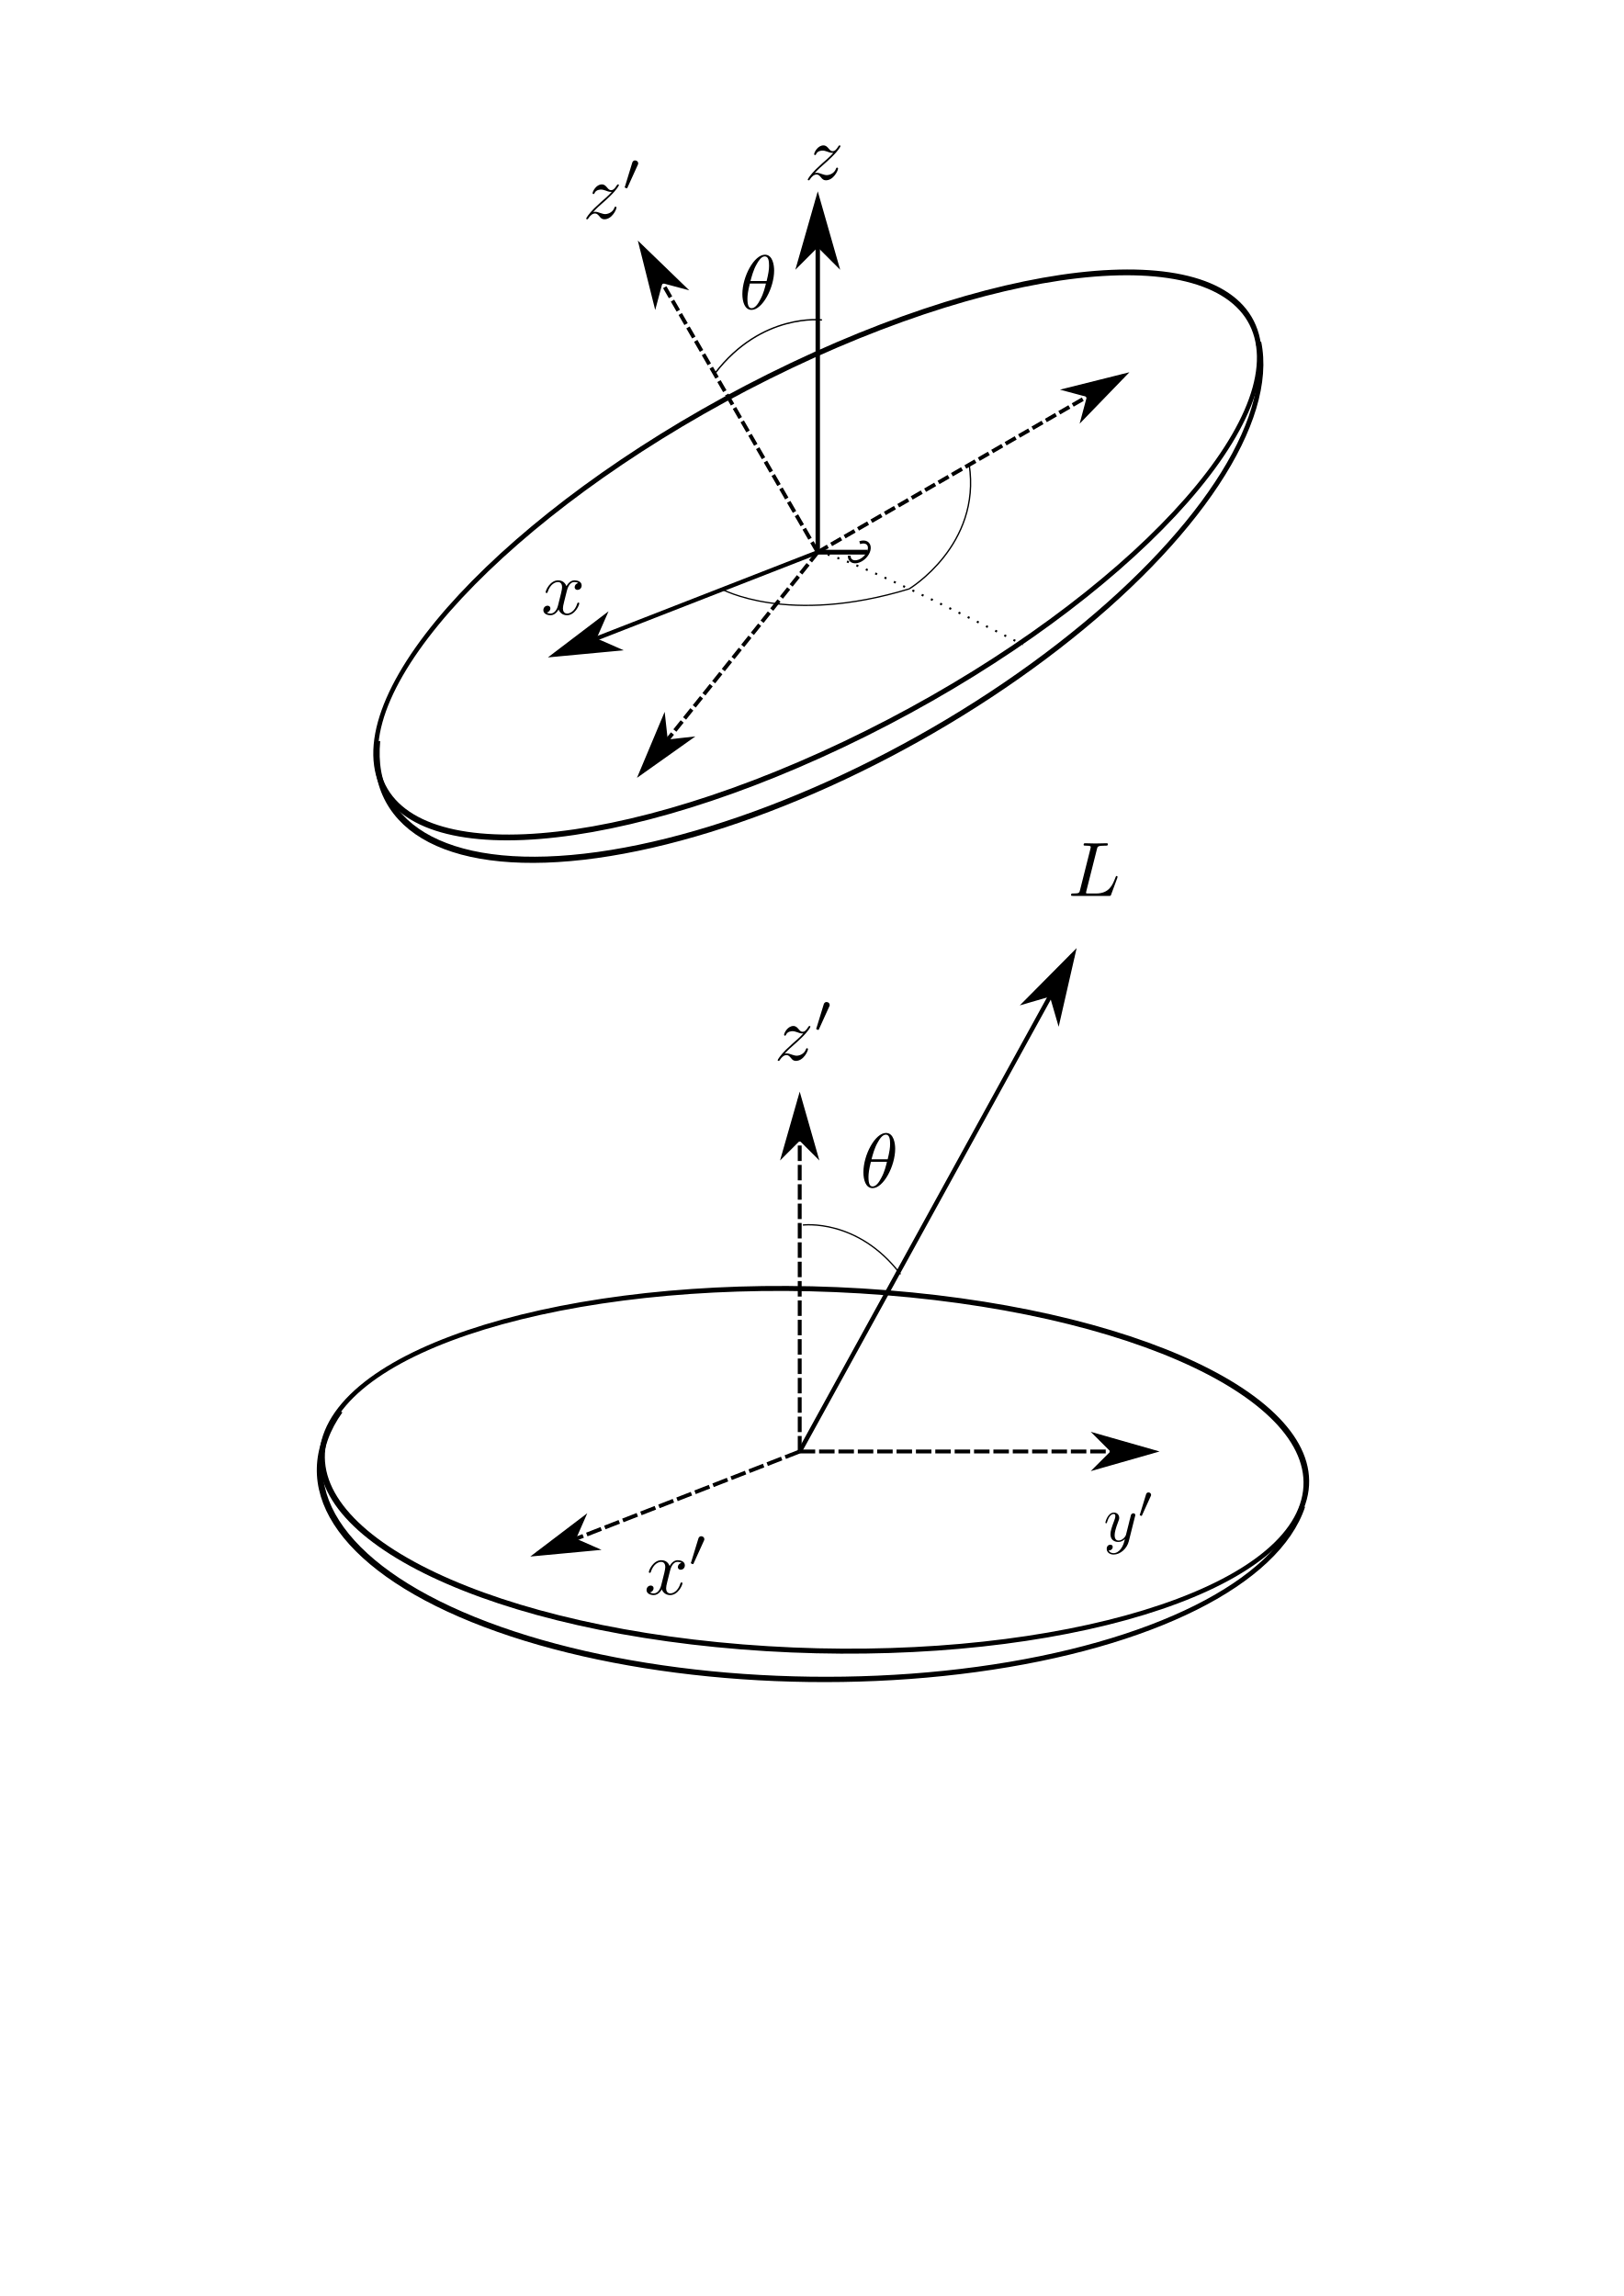
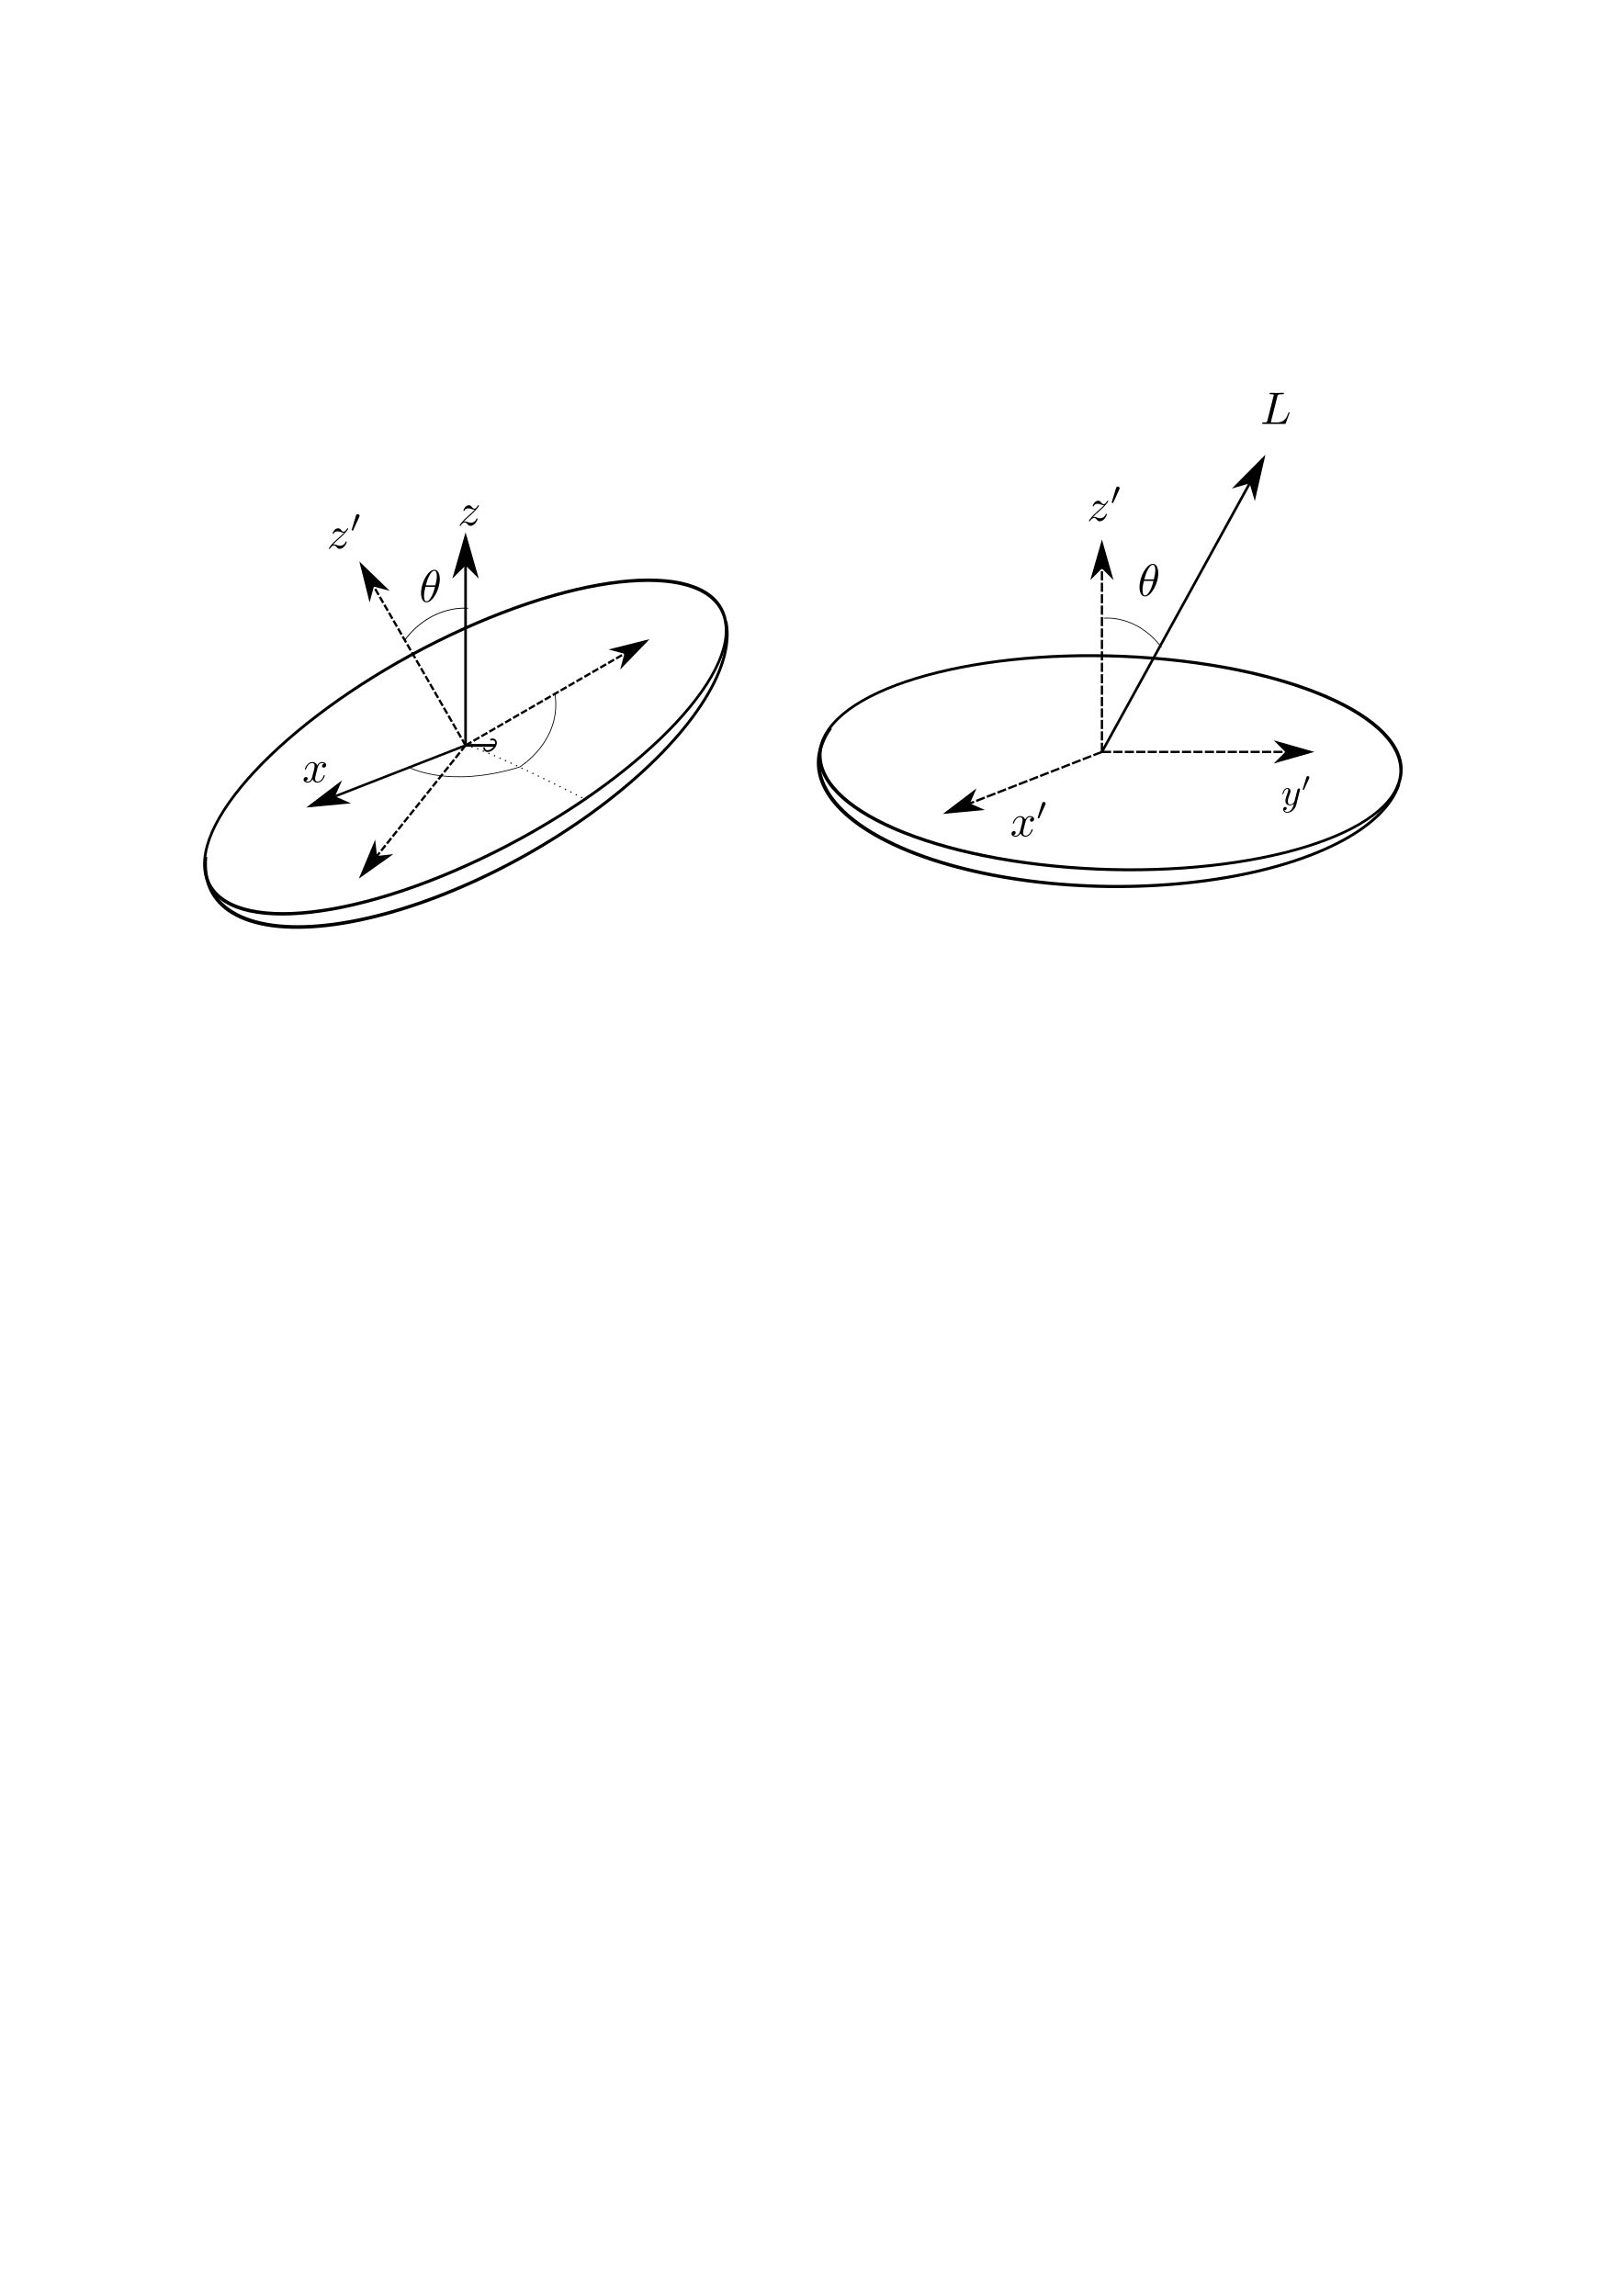
<svg xmlns="http://www.w3.org/2000/svg" xmlns:xlink="http://www.w3.org/1999/xlink" width="210mm" height="297mm" viewBox="0 0 210 297" version="1.1" id="svg8">
  <defs id="defs2">
    <marker style="overflow:visible;" id="Arrow1Lend" refX="0.0" refY="0.0" orient="auto">
      <path transform="scale(0.8) rotate(180) translate(12.5,0)" style="fill-rule:evenodd;stroke:#000000;stroke-width:1pt;stroke-opacity:1;fill:#000000;fill-opacity:1" d="M 0.0,0.0 L 5.0,-5.0 L -12.5,0.0 L 5.0,5.0 L 0.0,0.0 z " id="path859" />
    </marker>
    <marker style="overflow:visible" id="Arrow1Lend-2" refX="0" refY="0" orient="auto">
      <path transform="matrix(-0.8,0,0,-0.8,-10,0)" style="fill:#000000;fill-opacity:1;fill-rule:evenodd;stroke:#000000;stroke-width:1pt;stroke-opacity:1" d="M 0,0 5,-5 -12.5,0 5,5 Z" id="path859-0" />
    </marker>
    <marker style="overflow:visible" id="Arrow1Lend-2-9" refX="0" refY="0" orient="auto">
      <path transform="matrix(-0.8,0,0,-0.8,-10,0)" style="fill:#000000;fill-opacity:1;fill-rule:evenodd;stroke:#000000;stroke-width:1pt;stroke-opacity:1" d="M 0,0 5,-5 -12.5,0 5,5 Z" id="path859-0-5" />
    </marker>
    <marker style="overflow:visible" id="Arrow1Lend-5" refX="0" refY="0" orient="auto">
      <path transform="matrix(-0.8,0,0,-0.8,-10,0)" style="fill:#000000;fill-opacity:1;fill-rule:evenodd;stroke:#000000;stroke-width:1pt;stroke-opacity:1" d="M 0,0 5,-5 -12.5,0 5,5 Z" id="path859-1" />
    </marker>
    <marker style="overflow:visible" id="Arrow1Lend-2-5" refX="0" refY="0" orient="auto">
      <path transform="matrix(-0.8,0,0,-0.8,-10,0)" style="fill:#000000;fill-opacity:1;fill-rule:evenodd;stroke:#000000;stroke-width:1pt;stroke-opacity:1" d="M 0,0 5,-5 -12.5,0 5,5 Z" id="path859-0-9" />
    </marker>
    <marker style="overflow:visible" id="Arrow1Lend-5-7" refX="0" refY="0" orient="auto">
      <path transform="matrix(-0.8,0,0,-0.8,-10,0)" style="fill:#000000;fill-opacity:1;fill-rule:evenodd;stroke:#000000;stroke-width:1pt;stroke-opacity:1" d="M 0,0 5,-5 -12.5,0 5,5 Z" id="path859-1-2" />
    </marker>
    <marker style="overflow:visible" id="Arrow1Lend-2-5-3" refX="0" refY="0" orient="auto">
      <path transform="matrix(-0.8,0,0,-0.8,-10,0)" style="fill:#000000;fill-opacity:1;fill-rule:evenodd;stroke:#000000;stroke-width:1pt;stroke-opacity:1" d="M 0,0 5,-5 -12.5,0 5,5 Z" id="path859-0-9-9" />
    </marker>
    <g id="g607">
      <symbol overflow="visible" id="symbol66">
        <path style="stroke:none;" d="" id="path526" />
      </symbol>
      <symbol overflow="visible" id="symbol2266">
        <path style="stroke:none;" d="M 3.328 -3.016 C 3.391 -3.266 3.625 -4.188 4.312 -4.188 C 4.359 -4.188 4.609 -4.188 4.812 -4.062 C 4.531 -4 4.344 -3.766 4.344 -3.516 C 4.344 -3.359 4.453 -3.172 4.719 -3.172 C 4.938 -3.172 5.25 -3.344 5.25 -3.75 C 5.25 -4.266 4.672 -4.406 4.328 -4.406 C 3.75 -4.406 3.406 -3.875 3.281 -3.656 C 3.031 -4.312 2.5 -4.406 2.203 -4.406 C 1.172 -4.406 0.594 -3.125 0.594 -2.875 C 0.594 -2.766 0.703 -2.766 0.719 -2.766 C 0.797 -2.766 0.828 -2.797 0.844 -2.875 C 1.188 -3.938 1.844 -4.188 2.188 -4.188 C 2.375 -4.188 2.719 -4.094 2.719 -3.516 C 2.719 -3.203 2.547 -2.547 2.188 -1.141 C 2.031 -0.531 1.672 -0.109 1.234 -0.109 C 1.172 -0.109 0.953 -0.109 0.734 -0.234 C 0.984 -0.297 1.203 -0.5 1.203 -0.781 C 1.203 -1.047 0.984 -1.125 0.844 -1.125 C 0.531 -1.125 0.297 -0.875 0.297 -0.547 C 0.297 -0.094 0.781 0.109 1.219 0.109 C 1.891 0.109 2.25 -0.594 2.266 -0.641 C 2.391 -0.281 2.75 0.109 3.344 0.109 C 4.375 0.109 4.938 -1.172 4.938 -1.422 C 4.938 -1.531 4.859 -1.531 4.828 -1.531 C 4.734 -1.531 4.719 -1.484 4.688 -1.422 C 4.359 -0.344 3.688 -0.109 3.375 -0.109 C 2.984 -0.109 2.828 -0.422 2.828 -0.766 C 2.828 -0.984 2.875 -1.203 2.984 -1.641 Z M 3.328 -3.016 " id="path7431" />
      </symbol>
    </g>
    <g id="g5059">
      <symbol overflow="visible" id="symbol3962">
        <path style="stroke:none;" d="" id="path4079" />
      </symbol>
      <symbol overflow="visible" id="symbol8198">
        <path style="stroke:none;" d="M 1.328 -0.828 C 1.859 -1.406 2.156 -1.656 2.516 -1.969 C 2.516 -1.969 3.125 -2.5 3.484 -2.859 C 4.438 -3.781 4.656 -4.266 4.656 -4.312 C 4.656 -4.406 4.562 -4.406 4.547 -4.406 C 4.469 -4.406 4.453 -4.391 4.391 -4.297 C 4.094 -3.812 3.891 -3.656 3.656 -3.656 C 3.406 -3.656 3.297 -3.812 3.141 -3.984 C 2.953 -4.203 2.781 -4.406 2.453 -4.406 C 1.703 -4.406 1.25 -3.484 1.25 -3.266 C 1.25 -3.219 1.281 -3.156 1.359 -3.156 C 1.453 -3.156 1.469 -3.203 1.5 -3.266 C 1.688 -3.734 2.266 -3.734 2.344 -3.734 C 2.547 -3.734 2.734 -3.672 2.969 -3.594 C 3.375 -3.438 3.484 -3.438 3.734 -3.438 C 3.375 -3.016 2.547 -2.297 2.359 -2.141 L 1.453 -1.297 C 0.781 -0.625 0.422 -0.062 0.422 0.016 C 0.422 0.109 0.531 0.109 0.547 0.109 C 0.625 0.109 0.641 0.094 0.703 -0.016 C 0.938 -0.375 1.234 -0.641 1.562 -0.641 C 1.781 -0.641 1.891 -0.547 2.141 -0.266 C 2.297 -0.047 2.484 0.109 2.766 0.109 C 3.766 0.109 4.344 -1.156 4.344 -1.422 C 4.344 -1.469 4.297 -1.531 4.219 -1.531 C 4.125 -1.531 4.109 -1.469 4.078 -1.391 C 3.844 -0.75 3.203 -0.562 2.875 -0.562 C 2.688 -0.562 2.5 -0.625 2.297 -0.688 C 1.953 -0.812 1.797 -0.859 1.594 -0.859 C 1.578 -0.859 1.422 -0.859 1.328 -0.828 Z M 1.328 -0.828 " id="path2096" />
      </symbol>
    </g>
    <g id="g1606">
      <symbol overflow="visible" id="symbol7359">
        <path style="stroke:none;" d="" id="path9805" />
      </symbol>
      <symbol overflow="visible" id="symbol9214">
        <path style="stroke:none;" d="M 1.328 -0.828 C 1.859 -1.406 2.156 -1.656 2.516 -1.969 C 2.516 -1.969 3.125 -2.5 3.484 -2.859 C 4.438 -3.781 4.656 -4.266 4.656 -4.312 C 4.656 -4.406 4.562 -4.406 4.547 -4.406 C 4.469 -4.406 4.453 -4.391 4.391 -4.297 C 4.094 -3.812 3.891 -3.656 3.656 -3.656 C 3.406 -3.656 3.297 -3.812 3.141 -3.984 C 2.953 -4.203 2.781 -4.406 2.453 -4.406 C 1.703 -4.406 1.25 -3.484 1.25 -3.266 C 1.25 -3.219 1.281 -3.156 1.359 -3.156 C 1.453 -3.156 1.469 -3.203 1.5 -3.266 C 1.688 -3.734 2.266 -3.734 2.344 -3.734 C 2.547 -3.734 2.734 -3.672 2.969 -3.594 C 3.375 -3.438 3.484 -3.438 3.734 -3.438 C 3.375 -3.016 2.547 -2.297 2.359 -2.141 L 1.453 -1.297 C 0.781 -0.625 0.422 -0.062 0.422 0.016 C 0.422 0.109 0.531 0.109 0.547 0.109 C 0.625 0.109 0.641 0.094 0.703 -0.016 C 0.938 -0.375 1.234 -0.641 1.562 -0.641 C 1.781 -0.641 1.891 -0.547 2.141 -0.266 C 2.297 -0.047 2.484 0.109 2.766 0.109 C 3.766 0.109 4.344 -1.156 4.344 -1.422 C 4.344 -1.469 4.297 -1.531 4.219 -1.531 C 4.125 -1.531 4.109 -1.469 4.078 -1.391 C 3.844 -0.75 3.203 -0.562 2.875 -0.562 C 2.688 -0.562 2.5 -0.625 2.297 -0.688 C 1.953 -0.812 1.797 -0.859 1.594 -0.859 C 1.578 -0.859 1.422 -0.859 1.328 -0.828 Z M 1.328 -0.828 " id="path5297" />
      </symbol>
      <symbol overflow="visible" id="symbol2873">
        <path style="stroke:none;" d="" id="path4886" />
      </symbol>
      <symbol overflow="visible" id="symbol4611">
        <path style="stroke:none;" d="M 2.016 -3.297 C 2.078 -3.406 2.078 -3.469 2.078 -3.516 C 2.078 -3.734 1.891 -3.891 1.672 -3.891 C 1.406 -3.891 1.328 -3.672 1.297 -3.562 L 0.375 -0.547 C 0.359 -0.531 0.328 -0.453 0.328 -0.438 C 0.328 -0.359 0.547 -0.281 0.609 -0.281 C 0.656 -0.281 0.656 -0.297 0.703 -0.406 Z M 2.016 -3.297 " id="path9209" />
      </symbol>
    </g>
    <g id="g5039">
      <symbol overflow="visible" id="symbol2982">
        <path style="stroke:none;" d="" id="path5164" />
      </symbol>
      <symbol overflow="visible" id="symbol3171">
        <path style="stroke:none;" d="M 4.531 -4.984 C 4.531 -5.641 4.359 -7.031 3.344 -7.031 C 1.953 -7.031 0.422 -4.219 0.422 -1.938 C 0.422 -1 0.703 0.109 1.609 0.109 C 3.016 0.109 4.531 -2.75 4.531 -4.984 Z M 1.469 -3.625 C 1.641 -4.25 1.844 -5.047 2.25 -5.766 C 2.516 -6.25 2.875 -6.812 3.328 -6.812 C 3.812 -6.812 3.875 -6.172 3.875 -5.609 C 3.875 -5.109 3.797 -4.609 3.562 -3.625 Z M 3.469 -3.297 C 3.359 -2.844 3.156 -2 2.766 -1.281 C 2.422 -0.594 2.047 -0.109 1.609 -0.109 C 1.281 -0.109 1.078 -0.406 1.078 -1.328 C 1.078 -1.75 1.141 -2.328 1.391 -3.297 Z M 3.469 -3.297 " id="path8445" />
      </symbol>
    </g>
    <marker style="overflow:visible" id="Arrow1Lend-2-5-3-2" refX="0" refY="0" orient="auto">
      <path transform="matrix(-0.8,0,0,-0.8,-10,0)" style="fill:#000000;fill-opacity:1;fill-rule:evenodd;stroke:#000000;stroke-width:1pt;stroke-opacity:1" d="M 0,0 5,-5 -12.5,0 5,5 Z" id="path859-0-9-9-4" />
    </marker>
    <marker style="overflow:visible" id="Arrow1Lend-2-5-3-3" refX="0" refY="0" orient="auto">
      <path transform="matrix(-0.8,0,0,-0.8,-10,0)" style="fill:#000000;fill-opacity:1;fill-rule:evenodd;stroke:#000000;stroke-width:1pt;stroke-opacity:1" d="M 0,0 5,-5 -12.5,0 5,5 Z" id="path859-0-9-9-9" />
    </marker>
    <marker style="overflow:visible" id="Arrow1Lend-5-7-5" refX="0" refY="0" orient="auto">
      <path transform="matrix(-0.8,0,0,-0.8,-10,0)" style="fill:#000000;fill-opacity:1;fill-rule:evenodd;stroke:#000000;stroke-width:1pt;stroke-opacity:1" d="M 0,0 5,-5 -12.5,0 5,5 Z" id="path859-1-2-9" />
    </marker>
    <marker style="overflow:visible" id="Arrow1Lend-2-5-3-2-1" refX="0" refY="0" orient="auto">
      <path transform="matrix(-0.8,0,0,-0.8,-10,0)" style="fill:#000000;fill-opacity:1;fill-rule:evenodd;stroke:#000000;stroke-width:1pt;stroke-opacity:1" d="M 0,0 5,-5 -12.5,0 5,5 Z" id="path859-0-9-9-4-9" />
    </marker>
    <marker style="overflow:visible" id="Arrow1Lend-5-8" refX="0" refY="0" orient="auto">
      <path transform="matrix(-0.8,0,0,-0.8,-10,0)" style="fill:#000000;fill-opacity:1;fill-rule:evenodd;stroke:#000000;stroke-width:1pt;stroke-opacity:1" d="M 0,0 5,-5 -12.5,0 5,5 Z" id="path859-1-9" />
    </marker>
    <marker style="overflow:visible" id="Arrow1Lend-2-9-1" refX="0" refY="0" orient="auto">
      <path transform="matrix(-0.8,0,0,-0.8,-10,0)" style="fill:#000000;fill-opacity:1;fill-rule:evenodd;stroke:#000000;stroke-width:1pt;stroke-opacity:1" d="M 0,0 5,-5 -12.5,0 5,5 Z" id="path859-0-5-2" />
    </marker>
    <marker style="overflow:visible" id="Arrow1Lend-5-8-1" refX="0" refY="0" orient="auto">
      <path transform="matrix(-0.8,0,0,-0.8,-10,0)" style="fill:#000000;fill-opacity:1;fill-rule:evenodd;stroke:#000000;stroke-width:1pt;stroke-opacity:1" d="M 0,0 5,-5 -12.5,0 5,5 Z" id="path859-1-9-2" />
    </marker>
    <marker style="overflow:visible" id="Arrow1Lend-2-9-1-5" refX="0" refY="0" orient="auto">
      <path transform="matrix(-0.8,0,0,-0.8,-10,0)" style="fill:#000000;fill-opacity:1;fill-rule:evenodd;stroke:#000000;stroke-width:1pt;stroke-opacity:1" d="M 0,0 5,-5 -12.5,0 5,5 Z" id="path859-0-5-2-0" />
    </marker>
    <marker style="overflow:visible" id="Arrow1Lend-5-8-5" refX="0" refY="0" orient="auto">
      <path transform="matrix(-0.8,0,0,-0.8,-10,0)" style="fill:#000000;fill-opacity:1;fill-rule:evenodd;stroke:#000000;stroke-width:1pt;stroke-opacity:1" d="M 0,0 5,-5 -12.5,0 5,5 Z" id="path859-1-9-3" />
    </marker>
    <marker style="overflow:visible" id="Arrow1Lend-5-8-1-0" refX="0" refY="0" orient="auto">
      <path transform="matrix(-0.8,0,0,-0.8,-10,0)" style="fill:#000000;fill-opacity:1;fill-rule:evenodd;stroke:#000000;stroke-width:1pt;stroke-opacity:1" d="M 0,0 5,-5 -12.5,0 5,5 Z" id="path859-1-9-2-2" />
    </marker>
    <marker style="overflow:visible" id="Arrow1Lend-2-9-1-4" refX="0" refY="0" orient="auto">
      <path transform="matrix(-0.8,0,0,-0.8,-10,0)" style="fill:#000000;fill-opacity:1;fill-rule:evenodd;stroke:#000000;stroke-width:1pt;stroke-opacity:1" d="M 0,0 5,-5 -12.5,0 5,5 Z" id="path859-0-5-2-3" />
    </marker>
    <marker style="overflow:visible" id="Arrow1Lend-5-8-7" refX="0" refY="0" orient="auto">
      <path transform="matrix(-0.8,0,0,-0.8,-10,0)" style="fill:#000000;fill-opacity:1;fill-rule:evenodd;stroke:#000000;stroke-width:1pt;stroke-opacity:1" d="M 0,0 5,-5 -12.5,0 5,5 Z" id="path859-1-9-5" />
    </marker>
    <marker style="overflow:visible" id="Arrow1Lend-2-9-1-5-6" refX="0" refY="0" orient="auto">
      <path transform="matrix(-0.8,0,0,-0.8,-10,0)" style="fill:#000000;fill-opacity:1;fill-rule:evenodd;stroke:#000000;stroke-width:1pt;stroke-opacity:1" d="M 0,0 5,-5 -12.5,0 5,5 Z" id="path859-0-5-2-0-4" />
    </marker>
    <marker style="overflow:visible" id="Arrow1Lend-5-8-5-9" refX="0" refY="0" orient="auto">
      <path transform="matrix(-0.8,0,0,-0.8,-10,0)" style="fill:#000000;fill-opacity:1;fill-rule:evenodd;stroke:#000000;stroke-width:1pt;stroke-opacity:1" d="M 0,0 5,-5 -12.5,0 5,5 Z" id="path859-1-9-3-9" />
    </marker>
    <marker style="overflow:visible" id="Arrow1Lend-5-8-1-0-2" refX="0" refY="0" orient="auto">
      <path transform="matrix(-0.8,0,0,-0.8,-10,0)" style="fill:#000000;fill-opacity:1;fill-rule:evenodd;stroke:#000000;stroke-width:1pt;stroke-opacity:1" d="M 0,0 5,-5 -12.5,0 5,5 Z" id="path859-1-9-2-2-7" />
    </marker>
    <g id="g180">
      <symbol overflow="visible" id="symbol8469">
        <path style="stroke:none;" d="" id="path855" />
      </symbol>
      <symbol overflow="visible" id="symbol4084">
        <path style="stroke:none;" d="M 3.734 -6.031 C 3.812 -6.391 3.844 -6.5 4.781 -6.5 C 5.078 -6.5 5.156 -6.5 5.156 -6.688 C 5.156 -6.812 5.047 -6.812 5 -6.812 C 4.672 -6.812 3.859 -6.781 3.531 -6.781 C 3.234 -6.781 2.5 -6.812 2.203 -6.812 C 2.141 -6.812 2.016 -6.812 2.016 -6.609 C 2.016 -6.5 2.109 -6.5 2.297 -6.5 C 2.312 -6.5 2.5 -6.5 2.672 -6.484 C 2.844 -6.453 2.938 -6.453 2.938 -6.312 C 2.938 -6.281 2.938 -6.25 2.906 -6.125 L 1.562 -0.781 C 1.469 -0.391 1.453 -0.312 0.656 -0.312 C 0.484 -0.312 0.391 -0.312 0.391 -0.109 C 0.391 0 0.484 0 0.656 0 L 5.281 0 C 5.516 0 5.516 0 5.578 -0.172 L 6.375 -2.328 C 6.406 -2.438 6.406 -2.453 6.406 -2.469 C 6.406 -2.5 6.375 -2.578 6.297 -2.578 C 6.203 -2.578 6.188 -2.516 6.125 -2.359 C 5.781 -1.453 5.344 -0.312 3.625 -0.312 L 2.688 -0.312 C 2.547 -0.312 2.516 -0.312 2.469 -0.312 C 2.359 -0.328 2.328 -0.344 2.328 -0.422 C 2.328 -0.453 2.328 -0.469 2.375 -0.641 Z M 3.734 -6.031 " id="path7853" />
      </symbol>
    </g>
    <g id="g3607">
      <symbol overflow="visible" id="symbol7596">
        <path style="stroke:none;" d="" id="path1312" />
      </symbol>
      <symbol overflow="visible" id="symbol598">
        <path style="stroke:none;" d="M 3.328 -3.016 C 3.391 -3.266 3.625 -4.188 4.312 -4.188 C 4.359 -4.188 4.609 -4.188 4.812 -4.062 C 4.531 -4 4.344 -3.766 4.344 -3.516 C 4.344 -3.359 4.453 -3.172 4.719 -3.172 C 4.938 -3.172 5.25 -3.344 5.25 -3.75 C 5.25 -4.266 4.672 -4.406 4.328 -4.406 C 3.75 -4.406 3.406 -3.875 3.281 -3.656 C 3.031 -4.312 2.5 -4.406 2.203 -4.406 C 1.172 -4.406 0.594 -3.125 0.594 -2.875 C 0.594 -2.766 0.703 -2.766 0.719 -2.766 C 0.797 -2.766 0.828 -2.797 0.844 -2.875 C 1.188 -3.938 1.844 -4.188 2.188 -4.188 C 2.375 -4.188 2.719 -4.094 2.719 -3.516 C 2.719 -3.203 2.547 -2.547 2.188 -1.141 C 2.031 -0.531 1.672 -0.109 1.234 -0.109 C 1.172 -0.109 0.953 -0.109 0.734 -0.234 C 0.984 -0.297 1.203 -0.5 1.203 -0.781 C 1.203 -1.047 0.984 -1.125 0.844 -1.125 C 0.531 -1.125 0.297 -0.875 0.297 -0.547 C 0.297 -0.094 0.781 0.109 1.219 0.109 C 1.891 0.109 2.25 -0.594 2.266 -0.641 C 2.391 -0.281 2.75 0.109 3.344 0.109 C 4.375 0.109 4.938 -1.172 4.938 -1.422 C 4.938 -1.531 4.859 -1.531 4.828 -1.531 C 4.734 -1.531 4.719 -1.484 4.688 -1.422 C 4.359 -0.344 3.688 -0.109 3.375 -0.109 C 2.984 -0.109 2.828 -0.422 2.828 -0.766 C 2.828 -0.984 2.875 -1.203 2.984 -1.641 Z M 3.328 -3.016 " id="path1935" />
      </symbol>
      <symbol overflow="visible" id="symbol1065">
        <path style="stroke:none;" d="" id="path713" />
      </symbol>
      <symbol overflow="visible" id="symbol3849">
        <path style="stroke:none;" d="M 2.016 -3.297 C 2.078 -3.406 2.078 -3.469 2.078 -3.516 C 2.078 -3.734 1.891 -3.891 1.672 -3.891 C 1.406 -3.891 1.328 -3.672 1.297 -3.562 L 0.375 -0.547 C 0.359 -0.531 0.328 -0.453 0.328 -0.438 C 0.328 -0.359 0.547 -0.281 0.609 -0.281 C 0.656 -0.281 0.656 -0.297 0.703 -0.406 Z M 2.016 -3.297 " id="path4767" />
      </symbol>
    </g>
    <g id="g2202">
      <symbol overflow="visible" id="symbol908">
        <path style="stroke:none;" d="" id="path9241" />
      </symbol>
      <symbol overflow="visible" id="symbol4782">
        <path style="stroke:none;" d="M 4.844 -3.797 C 4.891 -3.938 4.891 -3.953 4.891 -4.031 C 4.891 -4.203 4.75 -4.297 4.594 -4.297 C 4.5 -4.297 4.344 -4.234 4.25 -4.094 C 4.234 -4.031 4.141 -3.734 4.109 -3.547 C 4.031 -3.297 3.969 -3.016 3.906 -2.75 L 3.453 -0.953 C 3.422 -0.812 2.984 -0.109 2.328 -0.109 C 1.828 -0.109 1.719 -0.547 1.719 -0.922 C 1.719 -1.375 1.891 -2 2.219 -2.875 C 2.375 -3.281 2.422 -3.391 2.422 -3.594 C 2.422 -4.031 2.109 -4.406 1.609 -4.406 C 0.656 -4.406 0.297 -2.953 0.297 -2.875 C 0.297 -2.766 0.391 -2.766 0.406 -2.766 C 0.516 -2.766 0.516 -2.797 0.562 -2.953 C 0.844 -3.891 1.234 -4.188 1.578 -4.188 C 1.656 -4.188 1.828 -4.188 1.828 -3.875 C 1.828 -3.625 1.719 -3.359 1.656 -3.172 C 1.25 -2.109 1.078 -1.547 1.078 -1.078 C 1.078 -0.188 1.703 0.109 2.297 0.109 C 2.688 0.109 3.016 -0.062 3.297 -0.344 C 3.172 0.172 3.047 0.672 2.656 1.203 C 2.391 1.531 2.016 1.828 1.562 1.828 C 1.422 1.828 0.969 1.797 0.797 1.406 C 0.953 1.406 1.094 1.406 1.219 1.281 C 1.328 1.203 1.422 1.062 1.422 0.875 C 1.422 0.562 1.156 0.531 1.062 0.531 C 0.828 0.531 0.5 0.688 0.5 1.172 C 0.5 1.672 0.938 2.047 1.562 2.047 C 2.578 2.047 3.609 1.141 3.891 0.016 Z M 4.844 -3.797 " id="path7035" />
      </symbol>
      <symbol overflow="visible" id="symbol1466">
        <path style="stroke:none;" d="" id="path8239" />
      </symbol>
      <symbol overflow="visible" id="symbol697">
        <path style="stroke:none;" d="M 2.016 -3.297 C 2.078 -3.406 2.078 -3.469 2.078 -3.516 C 2.078 -3.734 1.891 -3.891 1.672 -3.891 C 1.406 -3.891 1.328 -3.672 1.297 -3.562 L 0.375 -0.547 C 0.359 -0.531 0.328 -0.453 0.328 -0.438 C 0.328 -0.359 0.547 -0.281 0.609 -0.281 C 0.656 -0.281 0.656 -0.297 0.703 -0.406 Z M 2.016 -3.297 " id="path2952" />
      </symbol>
    </g>
  </defs>
  <g id="layer1">
-     <g transform="translate(-21.94733,-2.486067)" id="g2448">
-       <g id="g3281">
-         <g style="fill:#000000;fill-opacity:1" id="g697">
-           <use xlink:href="#symbol2266" x="91.925" y="81.963" id="use4456" width="100%" height="100%" />
-         </g>
-       </g>
-     </g>
-     <path style="fill:none;stroke:#000000;stroke-width:0.501;stroke-linecap:butt;stroke-linejoin:miter;stroke-miterlimit:4;stroke-dasharray:2.004, 0.501;stroke-dashoffset:0;stroke-opacity:1;marker-end:url(#Arrow1Lend-2-9-1)" d="M 103.43,187.756 69.491,200.994" id="path854-4-0-0" />
-     <path style="fill:none;stroke:#000000;stroke-width:0.501;stroke-linecap:butt;stroke-linejoin:miter;stroke-miterlimit:4;stroke-dasharray:2.004, 0.501;stroke-dashoffset:0;stroke-opacity:1;marker-end:url(#Arrow1Lend-5-8)" d="M 103.43,187.756 V 142.186" id="path854-3-3" />
-     <path style="fill:none;stroke:#000000;stroke-width:0.501;stroke-linecap:butt;stroke-linejoin:miter;stroke-miterlimit:4;stroke-dasharray:2.004, 0.501;stroke-dashoffset:0;stroke-opacity:1;marker-end:url(#Arrow1Lend-5-8-1)" d="m 103.43,187.756 h 45.57" id="path854-3-3-0" />
-     <g id="g3781" transform="matrix(1,-0.04712273,0,1,13.22917,-25.15062)">
-       <ellipse style="fill:none;stroke:#000000;stroke-width:0.684;stroke-linejoin:round;stroke-miterlimit:4;stroke-dasharray:none" id="path12-7" cx="175.46" cy="213.829" rx="63.464" ry="24.329" transform="matrix(0.9920145,0.1261237,-0.3834163,0.9235756,0,0)" />
-       <path style="fill:none;stroke:#000000;stroke-width:0.729;stroke-linejoin:round;stroke-miterlimit:4;stroke-dasharray:none" id="path12-4-0" transform="matrix(0.9920145,0.1261237,-0.3834163,0.9235756,0,0)" d="m 238.981,213.544 a 63.44,27.679 0 0 1 -32.729,25.11 63.44,27.679 0 0 1 -66.142,-1.276 63.44,27.679 0 0 1 -27.519,-26.273" />
-     </g>
-     <path style="fill:none;stroke:#000000;stroke-width:0.183;stroke-linecap:butt;stroke-linejoin:miter;stroke-miterlimit:4;stroke-dasharray:none;stroke-opacity:1" d="m 106.309,41.389 c 0,0 -7.776,-0.984 -13.824,6.888" id="path2409" />
-     <g transform="translate(12.12092,-58.74941)" id="g2507">
-       <g id="g5507">
-         <g style="fill:#000000;fill-opacity:1" id="g2366">
-           <use xlink:href="#symbol8198" x="91.925" y="81.963" id="use4776" width="100%" height="100%" />
-         </g>
-       </g>
-     </g>
-     <g transform="translate(-16.53351,-53.70602)" id="g2581">
-       <g id="g9930">
-         <g style="fill:#000000;fill-opacity:1" id="g2354">
-           <use xlink:href="#symbol9214" x="91.925" y="81.963" id="use57" width="100%" height="100%" />
-         </g>
-         <g style="fill:#000000;fill-opacity:1" id="g3216">
-           <use xlink:href="#symbol4611" x="96.997" y="78.348" id="use2644" width="100%" height="100%" />
-         </g>
-       </g>
-     </g>
-     <g transform="translate(3.665962,-41.98566)" id="g2670">
-       <g id="g7829">
-         <g style="fill:#000000;fill-opacity:1" id="g6607">
-           <use xlink:href="#symbol3171" x="91.925" y="81.963" id="use2364" width="100%" height="100%" />
-         </g>
-       </g>
-     </g>
-     <path style="fill:none;stroke:#000000;stroke-width:0.376;stroke-linejoin:round;stroke-miterlimit:4;stroke-dasharray:none;stroke-dashoffset:0" id="path2875" d="m 126.379,-45.603 a 0.996,1.532 0 0 1 1.358,-0.554 0.996,1.532 0 0 1 0.367,2.087 0.996,1.532 0 0 1 -1.354,0.574" transform="matrix(0.6086091,0.7934702,-0.7516415,0.6595719,0,0)" />
-     <path style="fill:none;stroke:#000000;stroke-width:0.533;stroke-linecap:butt;stroke-linejoin:miter;stroke-miterlimit:4;stroke-dasharray:none;stroke-opacity:1;marker-end:url(#Arrow1Lend-2-9-1-4)" d="M 105.764,71.426 71.826,84.664" id="path854-4-0-0-0" />
-     <path style="fill:none;stroke:#000000;stroke-width:0.571;stroke-linecap:butt;stroke-linejoin:miter;stroke-miterlimit:4;stroke-dasharray:none;stroke-opacity:1;marker-end:url(#Arrow1Lend-5-8-7)" d="M 105.764,71.426 V 25.856" id="path854-3-3-09" />
-     <path style="fill:none;stroke:#000000;stroke-width:0.615;stroke-linecap:butt;stroke-linejoin:miter;stroke-miterlimit:4;stroke-dasharray:none;stroke-opacity:1" d="m 105.764,71.426 h 6.456" id="path854-3-3-0-1" />
-     <g id="g5548-6" transform="rotate(-30,-176.947,120.2081)">
-       <g id="g3781-8" transform="matrix(1,-0.04712273,0,1,0,4.331522)">
-         <ellipse style="fill:none;stroke:#000000;stroke-width:0.684;stroke-linejoin:round;stroke-miterlimit:4;stroke-dasharray:none" id="path12-7-7" cx="175.46" cy="213.829" rx="63.464" ry="24.329" transform="matrix(0.9920145,0.1261237,-0.3834163,0.9235756,0,0)" />
-         <path style="fill:none;stroke:#000000;stroke-width:0.729;stroke-linejoin:round;stroke-miterlimit:4;stroke-dasharray:none" id="path12-4-0-8" transform="matrix(0.9920145,0.1261237,-0.3834163,0.9235756,0,0)" d="m 238.981,213.544 a 63.44,27.679 0 0 1 -32.729,25.11 63.44,27.679 0 0 1 -66.142,-1.276 63.44,27.679 0 0 1 -27.519,-26.273" />
-       </g>
-       <g id="g5485-1">
-         <path style="fill:none;stroke:#000000;stroke-width:0.501;stroke-linecap:butt;stroke-linejoin:miter;stroke-miterlimit:4;stroke-dasharray:1.503, 0.501;stroke-dashoffset:0;stroke-opacity:1;marker-end:url(#Arrow1Lend-2-9-1-5-6)" d="m 92.279,219.317 -33.939,13.238" id="path854-4-0-0-3-6" />
-         <path style="fill:none;stroke:#000000;stroke-width:0.501;stroke-linecap:butt;stroke-linejoin:miter;stroke-miterlimit:4;stroke-dasharray:1.503, 0.501;stroke-dashoffset:0;stroke-opacity:1;marker-end:url(#Arrow1Lend-5-8-5-9)" d="M 92.279,219.317 V 173.747" id="path854-3-3-4-3" />
-         <path style="fill:none;stroke:#000000;stroke-width:0.501;stroke-linecap:butt;stroke-linejoin:miter;stroke-miterlimit:4;stroke-dasharray:1.503, 0.501;stroke-dashoffset:0;stroke-opacity:1;marker-end:url(#Arrow1Lend-5-8-1-0-2)" d="M 92.279,219.317 H 137.849" id="path854-3-3-0-9-3" />
-       </g>
-     </g>
-     <path style="fill:none;stroke:#000000;stroke-width:0.565;stroke-linecap:butt;stroke-linejoin:miter;stroke-miterlimit:4;stroke-dasharray:none;stroke-opacity:1;marker-end:url(#Arrow1Lend)" d="m 103.43,187.756 35.288,-64.158" id="path6920" />
-     <g transform="translate(46.20583,33.9271)" id="g7067">
-       <g id="g9727">
-         <g style="fill:#000000;fill-opacity:1" id="g2480">
-           <use xlink:href="#symbol4084" x="91.925" y="81.963" id="use8691" width="100%" height="100%" />
-         </g>
-       </g>
-     </g>
-     <g transform="translate(-8.600716,124.2634)" id="g7234">
-       <g id="g5304">
-         <g style="fill:#000000;fill-opacity:1" id="g940">
-           <use xlink:href="#symbol598" x="91.925" y="81.963" id="use3092" width="100%" height="100%" />
-         </g>
-         <g style="fill:#000000;fill-opacity:1" id="g9339">
-           <use xlink:href="#symbol3849" x="97.619" y="78.348" id="use8662" width="100%" height="100%" />
-         </g>
-       </g>
-     </g>
-     <g transform="matrix(0.8417268,0,0,0.8417268,65.3378,130.3784)" id="g7410">
-       <g id="g8975">
-         <g style="fill:#000000;fill-opacity:1" id="g348">
-           <use xlink:href="#symbol4782" x="91.925" y="81.963" id="use5321" width="100%" height="100%" />
-         </g>
-         <g style="fill:#000000;fill-opacity:1" id="g4209">
-           <use xlink:href="#symbol697" x="97.167" y="78.348" id="use7107" width="100%" height="100%" />
-         </g>
-       </g>
-     </g>
-     <g transform="translate(8.23245,55.16072)" id="g2581-0">
-       <g id="g9930-9">
-         <g style="fill:#000000;fill-opacity:1" id="g2354-3">
-           <use xlink:href="#symbol9214" x="91.925" y="81.963" id="use57-9" width="100%" height="100%" />
-         </g>
-         <g style="fill:#000000;fill-opacity:1" id="g3216-4">
-           <use xlink:href="#symbol4611" x="96.997" y="78.348" id="use2644-2" width="100%" height="100%" />
-         </g>
-       </g>
-     </g>
-     <path style="fill:none;stroke:#000000;stroke-width:0.168;stroke-linecap:butt;stroke-linejoin:miter;stroke-miterlimit:4;stroke-dasharray:none;stroke-opacity:1" d="m 103.839,158.466 c 0,0 7.103,-0.91 12.628,6.368" id="path2409-3" />
-     <g transform="translate(19.32094,71.62092)" id="g2670-9">
-       <g id="g7829-8">
-         <g style="fill:#000000;fill-opacity:1" id="g6607-8">
-           <use xlink:href="#symbol3171" x="91.925" y="81.963" id="use2364-2" width="100%" height="100%" />
-         </g>
-       </g>
-     </g>
-     <path style="fill:none;stroke:#000000;stroke-width:0.265;stroke-linecap:butt;stroke-linejoin:miter;stroke-opacity:1;stroke-miterlimit:4;stroke-dasharray:0.265,1.058;stroke-dashoffset:0" d="m 105.764,71.426 c 4.07,0.457 26.534,11.963 26.534,11.963" id="path7612" />
-     <path style="fill:none;stroke:#000000;stroke-width:0.165;stroke-linecap:butt;stroke-linejoin:miter;stroke-opacity:1;stroke-miterlimit:4;stroke-dasharray:none" d="m 93.277,76.172 c 0,0 8.553,4.811 24.322,0" id="path7614" />
-     <path style="fill:none;stroke:#000000;stroke-width:0.172;stroke-linecap:butt;stroke-linejoin:miter;stroke-opacity:1;stroke-miterlimit:4;stroke-dasharray:none" d="m 117.601,76.168 c 0,0 9.349,-5.643 7.746,-16.082" id="path7616" />
+     <g id="g9972" transform="matrix(0.5903823,0,0,0.5903823,81.45303,-13.58465)">
+       <path style="fill:none;stroke:#000000;stroke-width:0.501;stroke-linecap:butt;stroke-linejoin:miter;stroke-miterlimit:4;stroke-dasharray:2.004, 0.501;stroke-dashoffset:0;stroke-opacity:1;marker-end:url(#Arrow1Lend-2-9-1)" d="M 103.43,187.756 69.491,200.994" id="path854-4-0-0" />
+       <path style="fill:none;stroke:#000000;stroke-width:0.501;stroke-linecap:butt;stroke-linejoin:miter;stroke-miterlimit:4;stroke-dasharray:2.004, 0.501;stroke-dashoffset:0;stroke-opacity:1;marker-end:url(#Arrow1Lend-5-8)" d="M 103.43,187.756 V 142.186" id="path854-3-3" />
+       <path style="fill:none;stroke:#000000;stroke-width:0.501;stroke-linecap:butt;stroke-linejoin:miter;stroke-miterlimit:4;stroke-dasharray:2.004, 0.501;stroke-dashoffset:0;stroke-opacity:1;marker-end:url(#Arrow1Lend-5-8-1)" d="m 103.43,187.756 h 45.57" id="path854-3-3-0" />
+       <g id="g3781" transform="matrix(1,-0.04712273,0,1,13.22917,-25.15062)">
+         <ellipse style="fill:none;stroke:#000000;stroke-width:0.684;stroke-linejoin:round;stroke-miterlimit:4;stroke-dasharray:none" id="path12-7" cx="175.46" cy="213.829" rx="63.464" ry="24.329" transform="matrix(0.9920145,0.1261237,-0.3834163,0.9235756,0,0)" />
+         <path style="fill:none;stroke:#000000;stroke-width:0.729;stroke-linejoin:round;stroke-miterlimit:4;stroke-dasharray:none" id="path12-4-0" transform="matrix(0.9920145,0.1261237,-0.3834163,0.9235756,0,0)" d="m 238.981,213.544 a 63.44,27.679 0 0 1 -32.729,25.11 63.44,27.679 0 0 1 -66.142,-1.276 63.44,27.679 0 0 1 -27.519,-26.273" />
+       </g>
+       <path style="fill:none;stroke:#000000;stroke-width:0.565;stroke-linecap:butt;stroke-linejoin:miter;stroke-miterlimit:4;stroke-dasharray:none;stroke-opacity:1;marker-end:url(#Arrow1Lend)" d="m 103.43,187.756 35.288,-64.158" id="path6920" />
+       <g transform="translate(46.20583,33.9271)" id="g7067">
+         <g id="g9727">
+           <g style="fill:#000000;fill-opacity:1" id="g2480">
+             <use xlink:href="#symbol4084" x="91.925" y="81.963" id="use8691" width="100%" height="100%" />
+           </g>
+         </g>
+       </g>
+       <g transform="translate(-8.600716,124.2634)" id="g7234">
+         <g id="g5304">
+           <g style="fill:#000000;fill-opacity:1" id="g940">
+             <use xlink:href="#symbol598" x="91.925" y="81.963" id="use3092" width="100%" height="100%" />
+           </g>
+           <g style="fill:#000000;fill-opacity:1" id="g9339">
+             <use xlink:href="#symbol3849" x="97.619" y="78.348" id="use8662" width="100%" height="100%" />
+           </g>
+         </g>
+       </g>
+       <g transform="matrix(0.8417268,0,0,0.8417268,65.3378,130.3784)" id="g7410">
+         <g id="g8975">
+           <g style="fill:#000000;fill-opacity:1" id="g348">
+             <use xlink:href="#symbol4782" x="91.925" y="81.963" id="use5321" width="100%" height="100%" />
+           </g>
+           <g style="fill:#000000;fill-opacity:1" id="g4209">
+             <use xlink:href="#symbol697" x="97.167" y="78.348" id="use7107" width="100%" height="100%" />
+           </g>
+         </g>
+       </g>
+       <g transform="translate(8.23245,55.16072)" id="g2581-0">
+         <g id="g9930-9">
+           <g style="fill:#000000;fill-opacity:1" id="g2354-3">
+             <use xlink:href="#symbol9214" x="91.925" y="81.963" id="use57-9" width="100%" height="100%" />
+           </g>
+           <g style="fill:#000000;fill-opacity:1" id="g3216-4">
+             <use xlink:href="#symbol4611" x="96.997" y="78.348" id="use2644-2" width="100%" height="100%" />
+           </g>
+         </g>
+       </g>
+       <path style="fill:none;stroke:#000000;stroke-width:0.168;stroke-linecap:butt;stroke-linejoin:miter;stroke-miterlimit:4;stroke-dasharray:none;stroke-opacity:1" d="m 103.839,158.466 c 0,0 7.103,-0.91 12.628,6.368" id="path2409-3" />
+       <g transform="translate(19.32094,71.62092)" id="g2670-9">
+         <g id="g7829-8">
+           <g style="fill:#000000;fill-opacity:1" id="g6607-8">
+             <use xlink:href="#symbol3171" x="91.925" y="81.963" id="use2364-2" width="100%" height="100%" />
+           </g>
+         </g>
+       </g>
+     </g>
+     <g id="g9822" transform="matrix(0.5903823,0,0,0.5903823,-2.228382,54.25309)">
+       <g transform="translate(-21.94733,-2.486067)" id="g2448">
+         <g id="g3281">
+           <g style="fill:#000000;fill-opacity:1" id="g697">
+             <use xlink:href="#symbol2266" x="91.925" y="81.963" id="use4456" width="100%" height="100%" />
+           </g>
+         </g>
+       </g>
+       <path style="fill:none;stroke:#000000;stroke-width:0.183;stroke-linecap:butt;stroke-linejoin:miter;stroke-miterlimit:4;stroke-dasharray:none;stroke-opacity:1" d="m 106.309,41.389 c 0,0 -7.776,-0.984 -13.824,6.888" id="path2409" />
+       <g transform="translate(12.12092,-58.74941)" id="g2507">
+         <g id="g5507">
+           <g style="fill:#000000;fill-opacity:1" id="g2366">
+             <use xlink:href="#symbol8198" x="91.925" y="81.963" id="use4776" width="100%" height="100%" />
+           </g>
+         </g>
+       </g>
+       <g transform="translate(-16.53351,-53.70602)" id="g2581">
+         <g id="g9930">
+           <g style="fill:#000000;fill-opacity:1" id="g2354">
+             <use xlink:href="#symbol9214" x="91.925" y="81.963" id="use57" width="100%" height="100%" />
+           </g>
+           <g style="fill:#000000;fill-opacity:1" id="g3216">
+             <use xlink:href="#symbol4611" x="96.997" y="78.348" id="use2644" width="100%" height="100%" />
+           </g>
+         </g>
+       </g>
+       <g transform="translate(3.665962,-41.98566)" id="g2670">
+         <g id="g7829">
+           <g style="fill:#000000;fill-opacity:1" id="g6607">
+             <use xlink:href="#symbol3171" x="91.925" y="81.963" id="use2364" width="100%" height="100%" />
+           </g>
+         </g>
+       </g>
+       <path style="fill:none;stroke:#000000;stroke-width:0.376;stroke-linejoin:round;stroke-miterlimit:4;stroke-dasharray:none;stroke-dashoffset:0" id="path2875" d="m 126.379,-45.603 a 0.996,1.532 0 0 1 1.358,-0.554 0.996,1.532 0 0 1 0.367,2.087 0.996,1.532 0 0 1 -1.354,0.574" transform="matrix(0.6086091,0.7934702,-0.7516415,0.6595719,0,0)" />
+       <path style="fill:none;stroke:#000000;stroke-width:0.533;stroke-linecap:butt;stroke-linejoin:miter;stroke-miterlimit:4;stroke-dasharray:none;stroke-opacity:1;marker-end:url(#Arrow1Lend-2-9-1-4)" d="M 105.764,71.426 71.826,84.664" id="path854-4-0-0-0" />
+       <path style="fill:none;stroke:#000000;stroke-width:0.571;stroke-linecap:butt;stroke-linejoin:miter;stroke-miterlimit:4;stroke-dasharray:none;stroke-opacity:1;marker-end:url(#Arrow1Lend-5-8-7)" d="M 105.764,71.426 V 25.856" id="path854-3-3-09" />
+       <path style="fill:none;stroke:#000000;stroke-width:0.615;stroke-linecap:butt;stroke-linejoin:miter;stroke-miterlimit:4;stroke-dasharray:none;stroke-opacity:1" d="m 105.764,71.426 h 6.456" id="path854-3-3-0-1" />
+       <g id="g5548-6" transform="rotate(-30,-176.947,120.2081)">
+         <g id="g3781-8" transform="matrix(1,-0.04712273,0,1,0,4.331522)">
+           <ellipse style="fill:none;stroke:#000000;stroke-width:0.684;stroke-linejoin:round;stroke-miterlimit:4;stroke-dasharray:none" id="path12-7-7" cx="175.46" cy="213.829" rx="63.464" ry="24.329" transform="matrix(0.9920145,0.1261237,-0.3834163,0.9235756,0,0)" />
+           <path style="fill:none;stroke:#000000;stroke-width:0.729;stroke-linejoin:round;stroke-miterlimit:4;stroke-dasharray:none" id="path12-4-0-8" transform="matrix(0.9920145,0.1261237,-0.3834163,0.9235756,0,0)" d="m 238.981,213.544 a 63.44,27.679 0 0 1 -32.729,25.11 63.44,27.679 0 0 1 -66.142,-1.276 63.44,27.679 0 0 1 -27.519,-26.273" />
+         </g>
+         <g id="g5485-1">
+           <path style="fill:none;stroke:#000000;stroke-width:0.501;stroke-linecap:butt;stroke-linejoin:miter;stroke-miterlimit:4;stroke-dasharray:1.503, 0.501;stroke-dashoffset:0;stroke-opacity:1;marker-end:url(#Arrow1Lend-2-9-1-5-6)" d="m 92.279,219.317 -33.939,13.238" id="path854-4-0-0-3-6" />
+           <path style="fill:none;stroke:#000000;stroke-width:0.501;stroke-linecap:butt;stroke-linejoin:miter;stroke-miterlimit:4;stroke-dasharray:1.503, 0.501;stroke-dashoffset:0;stroke-opacity:1;marker-end:url(#Arrow1Lend-5-8-5-9)" d="M 92.279,219.317 V 173.747" id="path854-3-3-4-3" />
+           <path style="fill:none;stroke:#000000;stroke-width:0.501;stroke-linecap:butt;stroke-linejoin:miter;stroke-miterlimit:4;stroke-dasharray:1.503, 0.501;stroke-dashoffset:0;stroke-opacity:1;marker-end:url(#Arrow1Lend-5-8-1-0-2)" d="M 92.279,219.317 H 137.849" id="path854-3-3-0-9-3" />
+         </g>
+       </g>
+       <path style="fill:none;stroke:#000000;stroke-width:0.265;stroke-linecap:butt;stroke-linejoin:miter;stroke-miterlimit:4;stroke-dasharray:0.265, 1.058;stroke-dashoffset:0;stroke-opacity:1" d="m 105.764,71.426 c 4.07,0.457 26.534,11.963 26.534,11.963" id="path7612" />
+       <path style="fill:none;stroke:#000000;stroke-width:0.165;stroke-linecap:butt;stroke-linejoin:miter;stroke-miterlimit:4;stroke-dasharray:none;stroke-opacity:1" d="m 93.277,76.172 c 0,0 8.553,4.811 24.322,0" id="path7614" />
+       <path style="fill:none;stroke:#000000;stroke-width:0.172;stroke-linecap:butt;stroke-linejoin:miter;stroke-miterlimit:4;stroke-dasharray:none;stroke-opacity:1" d="m 117.601,76.168 c 0,0 9.349,-5.643 7.746,-16.082" id="path7616" />
+     </g>
  </g>
</svg>
